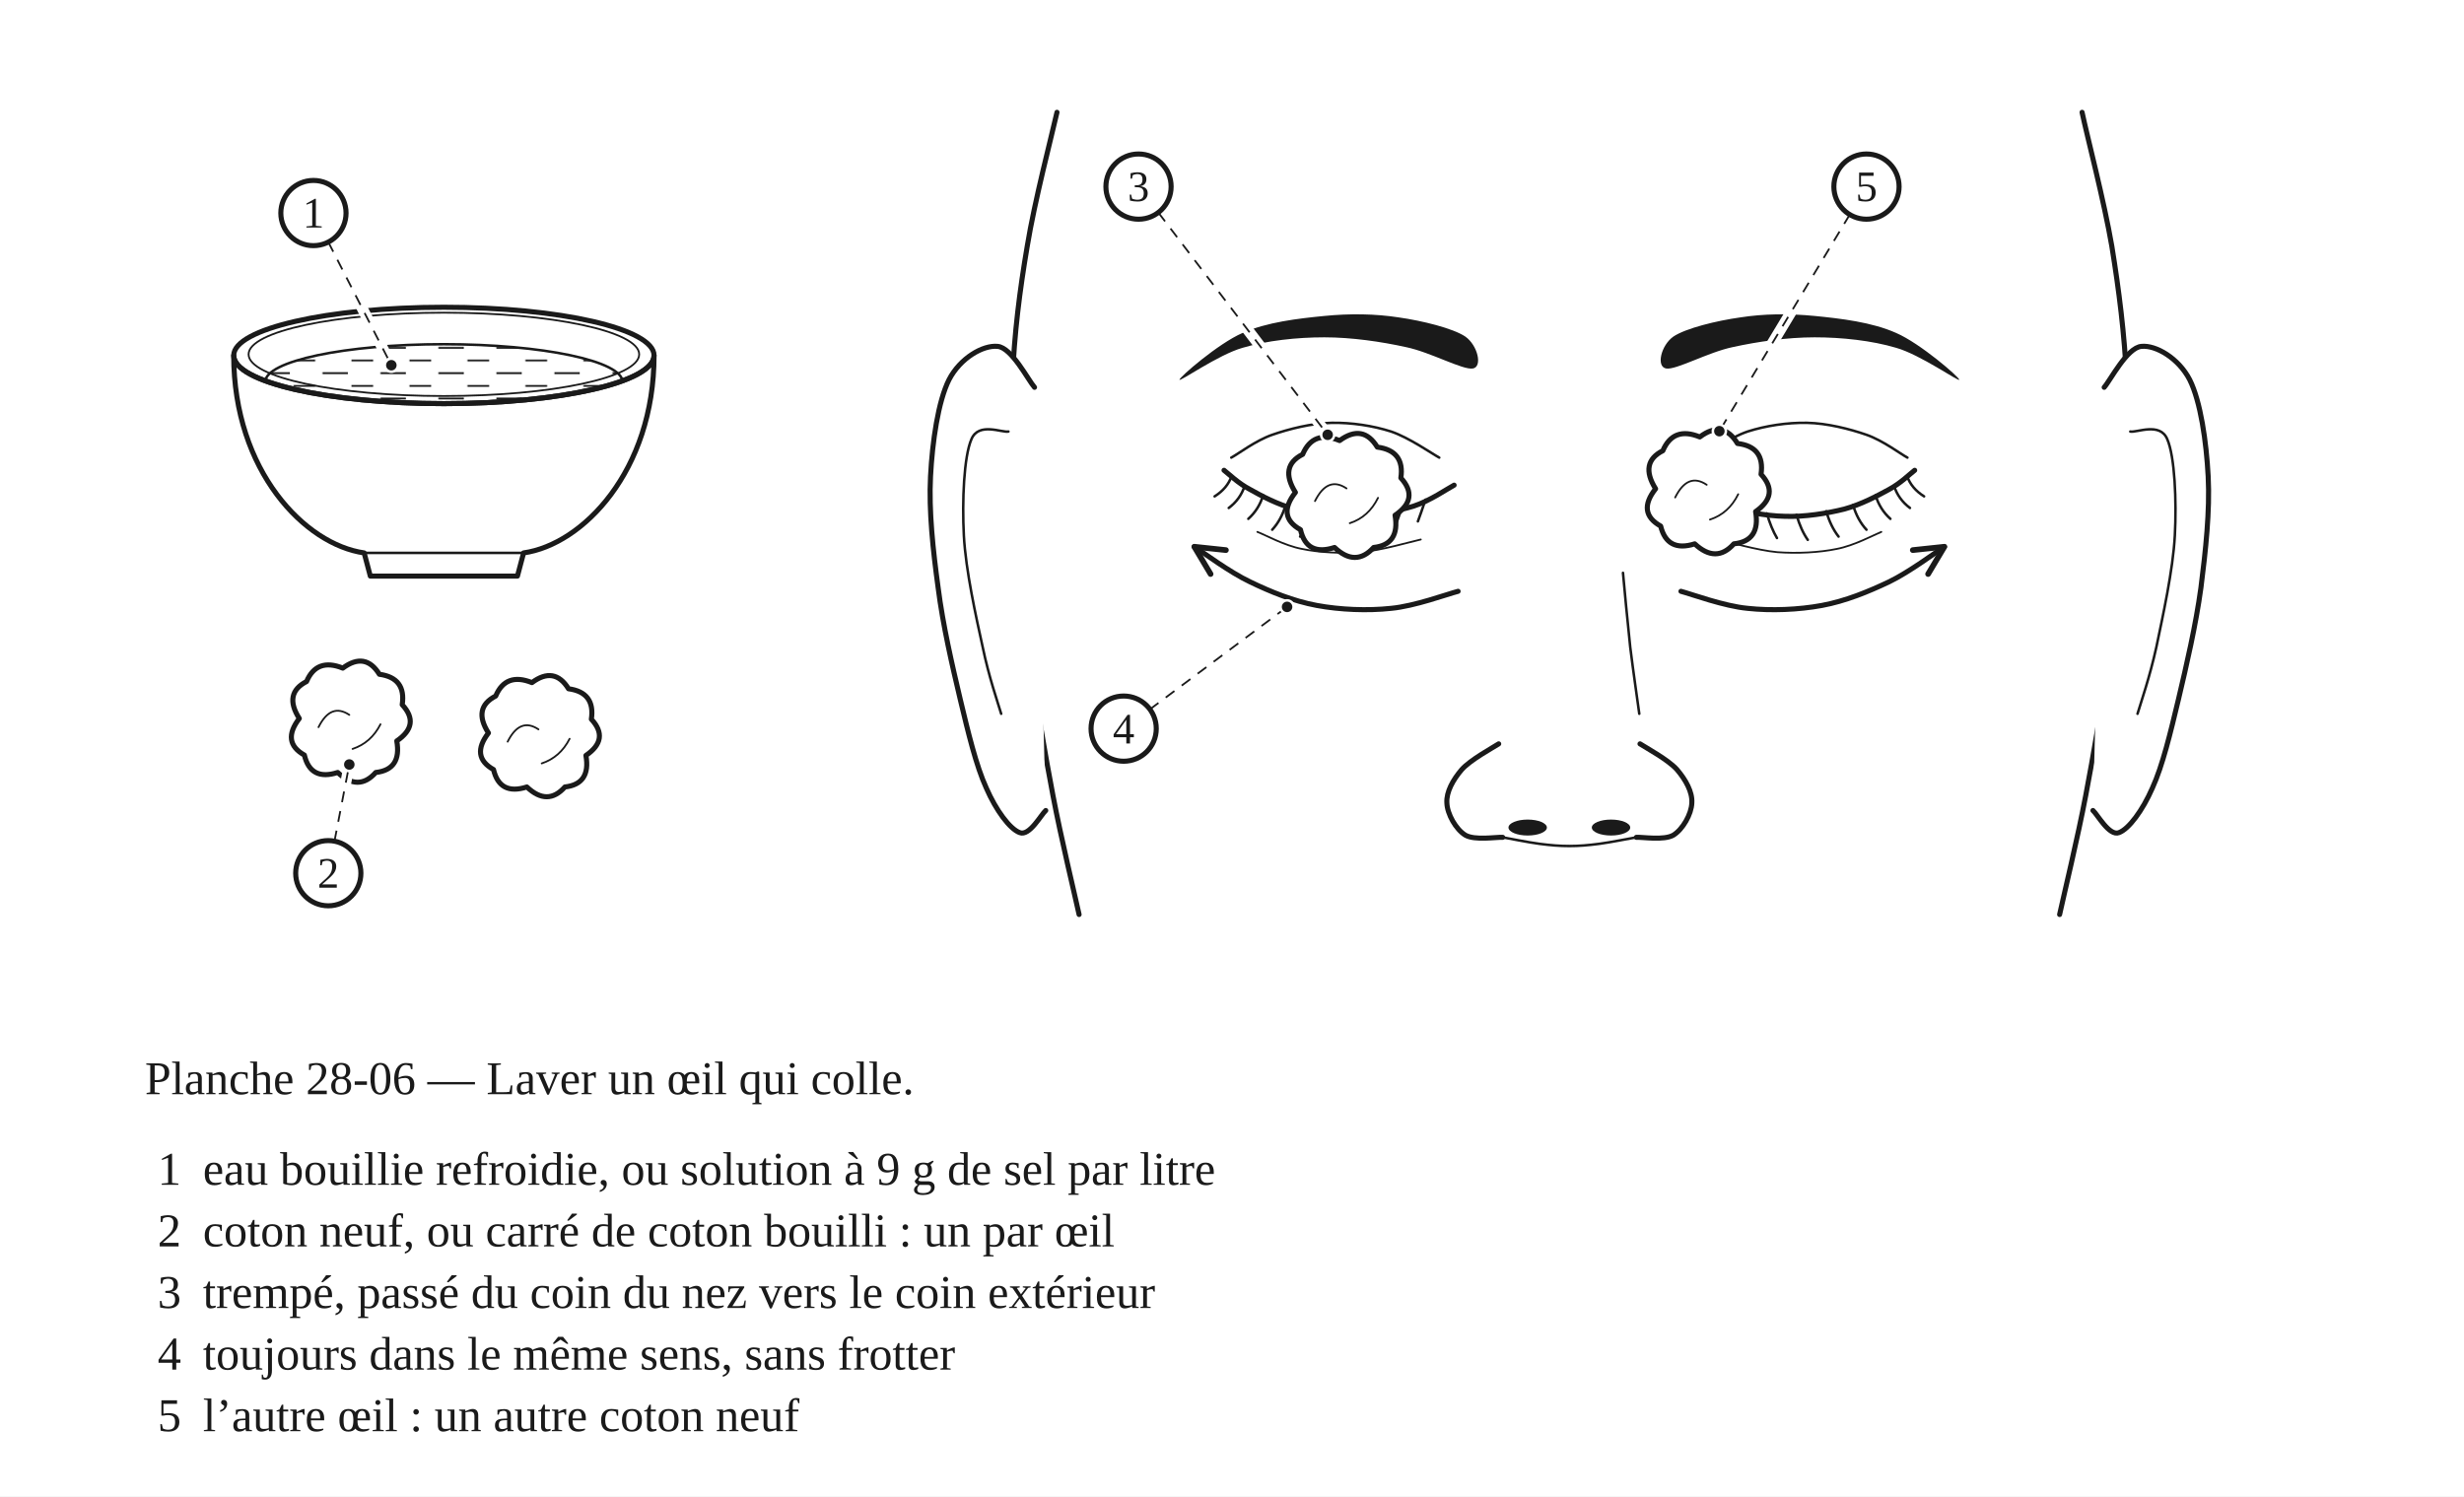
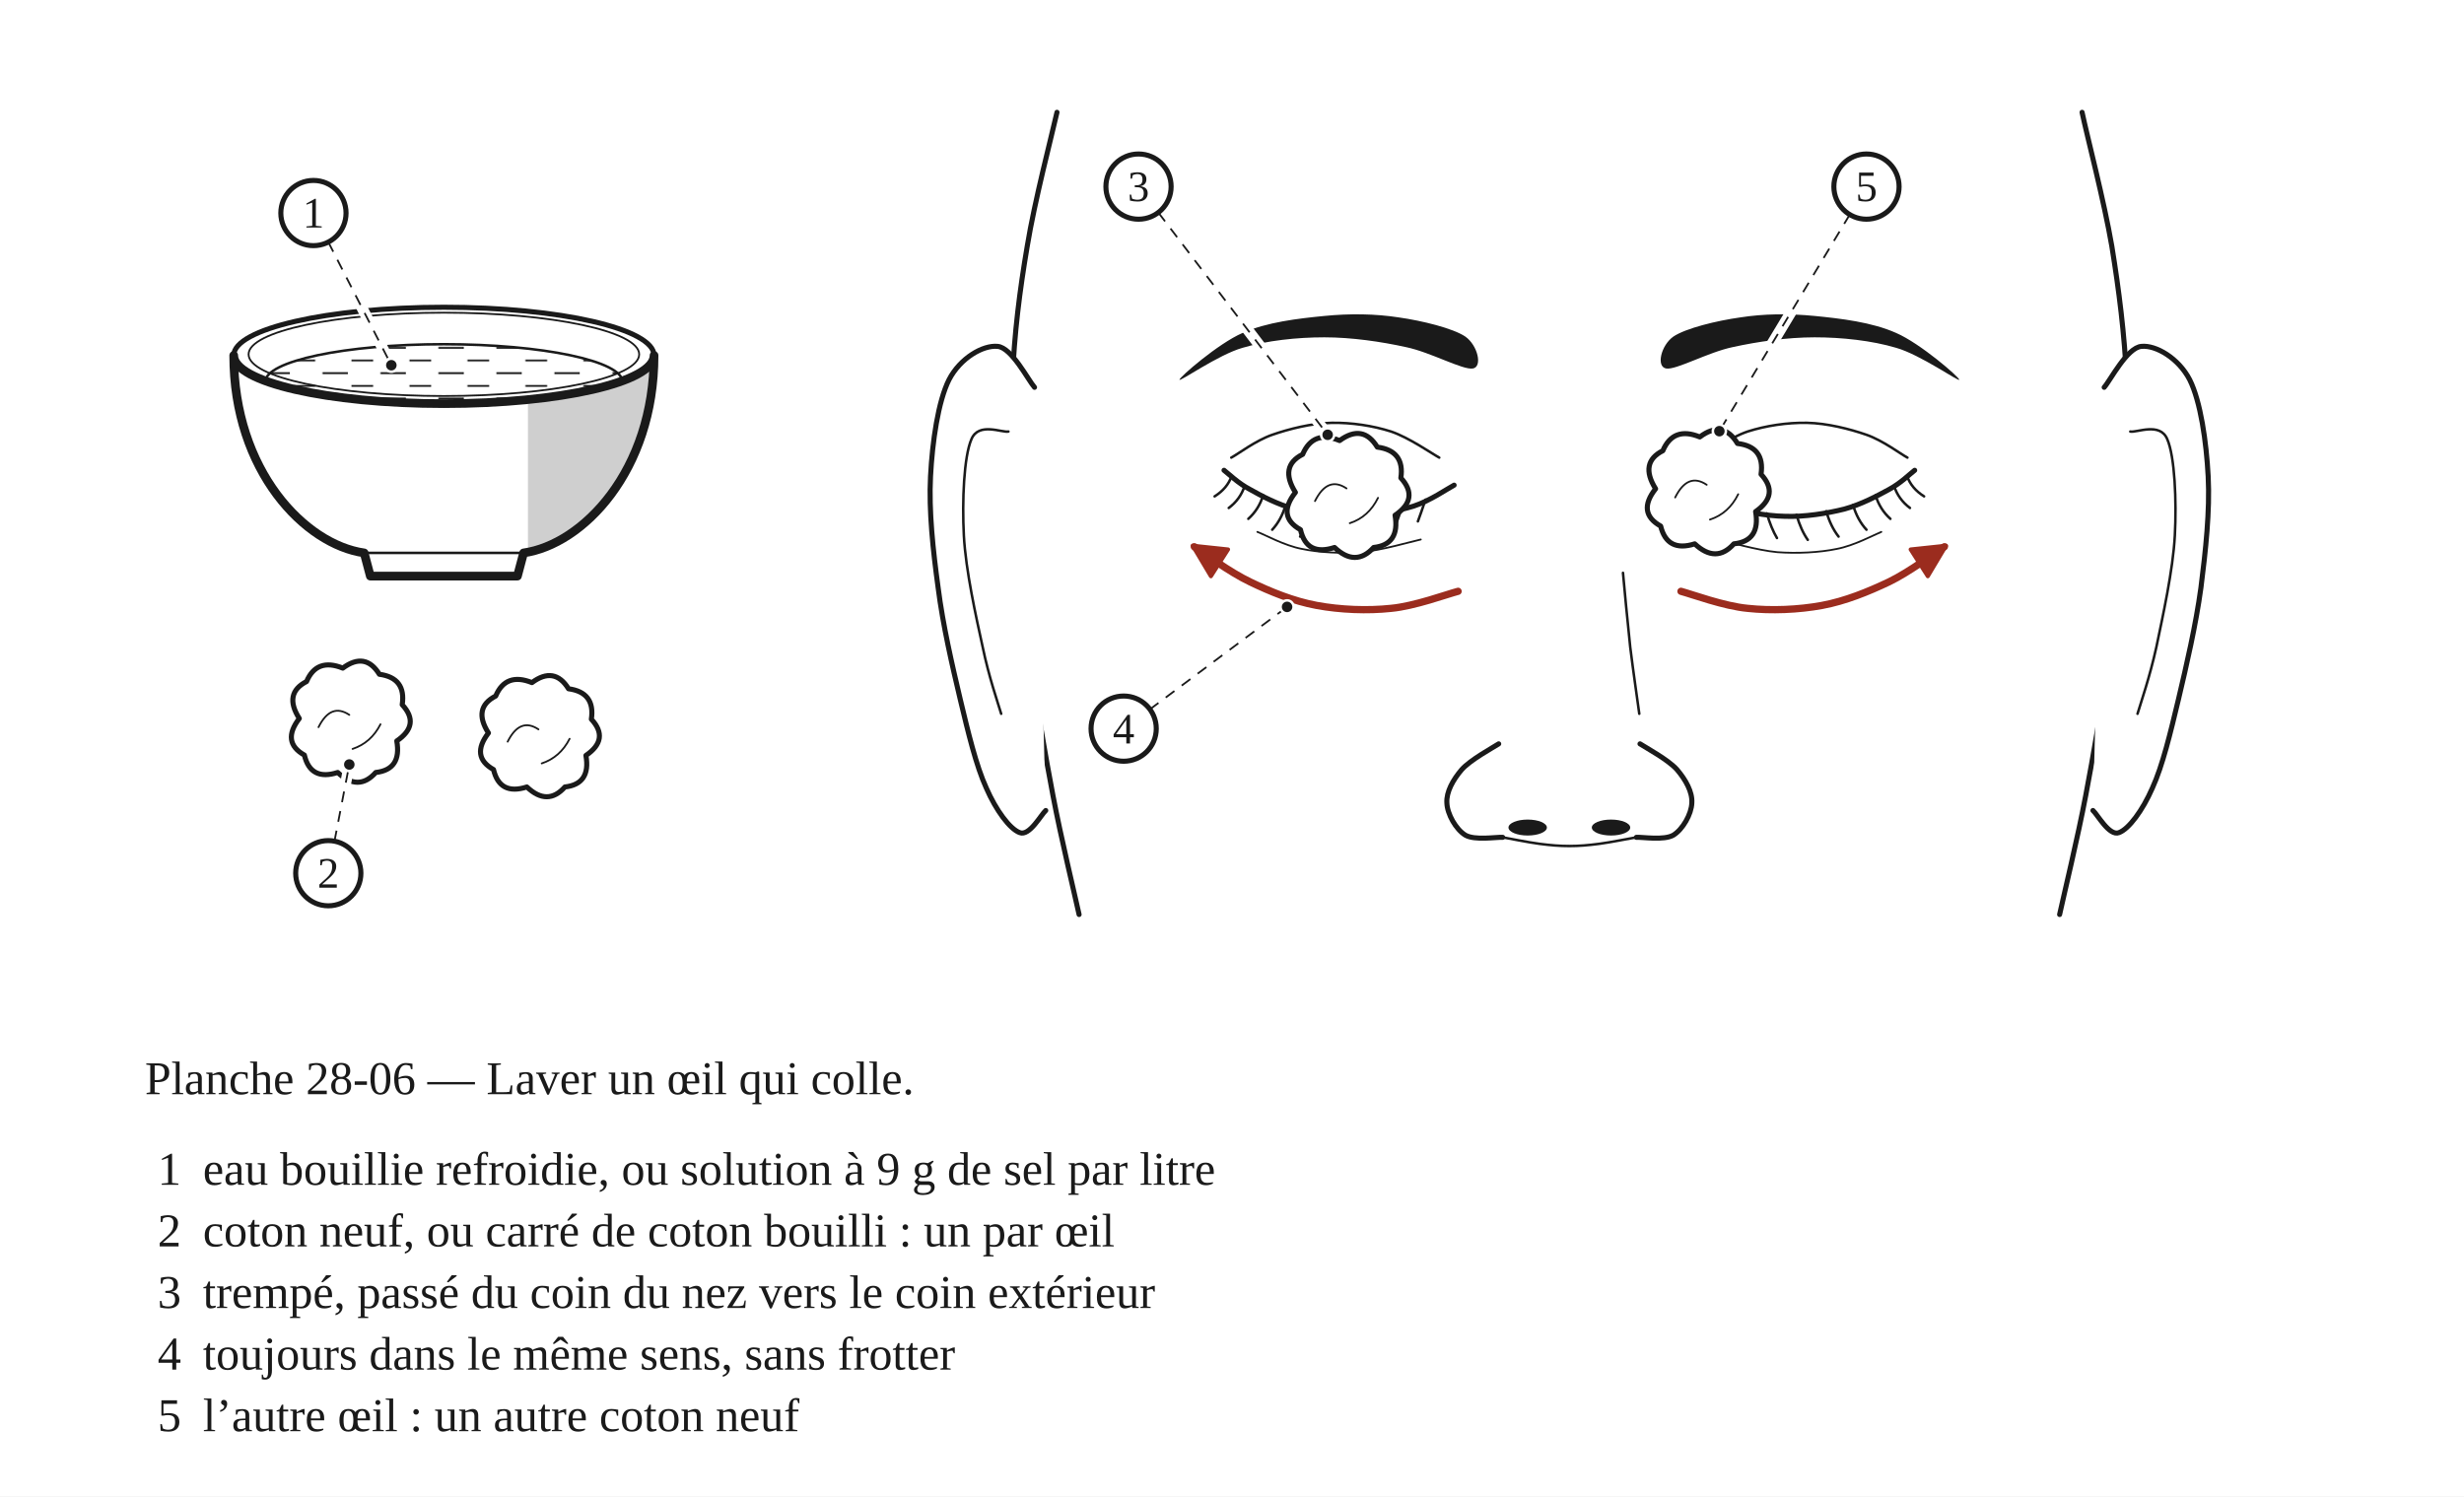
<svg xmlns="http://www.w3.org/2000/svg" width="680" height="413" viewBox="0 0 680 413" role="img">
  <defs>
    <pattern id="h-eau" width="16" height="7" patternUnits="userSpaceOnUse">
      <line x1="1" y1="2" x2="8" y2="2" stroke="#1A1A1A" stroke-width="0.5" />
      <line x1="9" y1="5.5" x2="15" y2="5.5" stroke="#1A1A1A" stroke-width="0.5" />
    </pattern>
-     <marker id="fl" viewBox="0 0 10 10" refX="9" refY="5" markerWidth="7" markerHeight="7" orient="auto-start-reverse">
-       <path d="M1 1 L9 5 L1 9" fill="none" stroke="#1A1A1A" stroke-width="1.6" stroke-linecap="round" stroke-linejoin="round" />
+     <marker id="fl-r" viewBox="0 0 10 10" refX="8.5" refY="5" markerWidth="5.5" markerHeight="5.5" orient="auto-start-reverse">
+       <path d="M1 1 L9 5 L1 9 Z" fill="#9B2C1E" stroke="#9B2C1E" stroke-width="1" stroke-linejoin="round" />
    </marker>
  </defs>
  <rect x="0" y="0" width="680" height="413" fill="#FFFFFF" />
  <g transform="translate(40 24)" data-vue="bol">
    <ellipse cx="82.5" cy="81.4" rx="49.3" ry="10.4" fill="url(#h-eau)" stroke="#1A1A1A" stroke-width="0.7" stroke-linejoin="round" />
    <path d="M 24.5 74.1 C 24.5 106 44.2 126.3 60.5 128.6 L 62.2 135 L 102.8 135 L 104.5 128.6 C 120.8 126.3 140.5 106 140.5 74.1 A 58 13.3 0 0 1 24.5 74.1 Z" fill="#fff" stroke="#1A1A1A" stroke-width="1.4" stroke-linejoin="round" stroke-linecap="round" />
+     <clipPath id="ombre-bol-2806">
+       <path d="M 24.5 74.1 C 24.5 106 44.2 126.3 60.5 128.6 L 62.2 135 L 102.8 135 L 104.5 128.6 C 120.8 126.3 140.5 106 140.5 74.1 A 58 13.3 0 0 1 24.5 74.1 Z" fill="#FFFFFF" />
+     </clipPath>
+     <g clip-path="url(#ombre-bol-2806)">
+       <rect x="105.7" y="74.1" width="40.6" height="63.8" fill="#CFCFCF" stroke="none" />
+     </g>
+     <path d="M 24.5 74.1 C 24.5 106 44.2 126.3 60.5 128.6 L 62.2 135 L 102.8 135 L 104.5 128.6 C 120.8 126.3 140.5 106 140.5 74.1 A 58 13.3 0 0 1 24.5 74.1 Z" fill="none" stroke="#1A1A1A" stroke-width="2.4" stroke-linejoin="round" stroke-linecap="round" />
    <line x1="60.5" y1="128.6" x2="104.5" y2="128.6" fill="none" stroke="#1A1A1A" stroke-width="0.7" stroke-linejoin="round" stroke-linecap="round" />
    <ellipse cx="82.5" cy="74.1" rx="58" ry="13.3" fill="none" stroke="#1A1A1A" stroke-width="1.4" stroke-linejoin="round" stroke-linecap="round" />
    <ellipse cx="82.5" cy="73.8" rx="53.9" ry="11.5" fill="none" stroke="#1A1A1A" stroke-width="0.5" stroke-linejoin="round" stroke-linecap="round" />
    <path d="M 71 170.5 Q 76.1 176 69.5 180.5 Q 70.9 188.4 63.7 189.2 Q 58.9 194.6 53.2 189.2 Q 45.7 191.6 44 184.4 Q 37.6 180.8 42.6 174.3 Q 38.2 167.4 44.6 164.1 Q 47.4 157.5 54.6 160.4 Q 60.8 155.8 64.7 162.1 Q 72.1 163.1 71 170.5 Z" fill="#fff" stroke="#1A1A1A" stroke-width="1.4" stroke-linejoin="round" stroke-linecap="round" />
    <path d="M 47.9 176.7 q 3.4 -6.8 8.5 -3.4" fill="none" stroke="#1A1A1A" stroke-width="0.5" stroke-linejoin="round" stroke-linecap="round" />
    <path d="M 57.3 182.7 q 5.1 -1.7 7.7 -6.8" fill="none" stroke="#1A1A1A" stroke-width="0.5" stroke-linejoin="round" stroke-linecap="round" />
    <path d="M 123.2 174.5 Q 128.3 180 121.7 184.5 Q 123.1 192.4 115.9 193.2 Q 111.1 198.6 105.4 193.2 Q 97.9 195.6 96.2 188.4 Q 89.8 184.8 94.8 178.3 Q 90.4 171.4 96.8 168.1 Q 99.6 161.5 106.8 164.4 Q 113 159.8 116.9 166.1 Q 124.3 167.1 123.2 174.5 Z" fill="#fff" stroke="#1A1A1A" stroke-width="1.4" stroke-linejoin="round" stroke-linecap="round" />
    <path d="M 100.1 180.7 q 3.4 -6.8 8.5 -3.4" fill="none" stroke="#1A1A1A" stroke-width="0.5" stroke-linejoin="round" stroke-linecap="round" />
    <path d="M 109.5 186.7 q 5.1 -1.7 7.7 -6.8" fill="none" stroke="#1A1A1A" stroke-width="0.5" stroke-linejoin="round" stroke-linecap="round" />
  </g>
  <g transform="translate(227.1 24)" data-vue="visage">
    <path d="M 64.6 7 C 63.2 13.2 58.4 31.6 56.4 43.9 C 54.3 56.2 52.8 68.2 52.3 80.8 C 51.7 93.4 52.4 106.8 53.3 119.7 C 54.1 132.7 55.7 146.1 57.4 158.7 C 59.1 171.3 61.3 184 63.5 195.6 C 65.7 207.2 69.5 222.9 70.7 228.4" fill="none" stroke="#1A1A1A" stroke-width="1.4" stroke-linejoin="round" stroke-linecap="round" />
    <path d="M 58.4 82.9 C 56.7 81 52.1 71.9 48.2 71.6 C 44.2 71.2 37.9 74.8 34.8 80.8 C 31.8 86.8 30.2 97.9 29.7 107.5 C 29.2 117 30.4 128 31.8 138.2 C 33.1 148.5 35.7 159.7 37.9 169 C 40.1 178.2 42.3 187.4 45.1 193.5 C 47.8 199.7 51.6 204.8 54.3 205.8 C 57 206.9 60.3 200.7 61.5 199.7" fill="#fff" stroke="#1A1A1A" stroke-width="1.4" stroke-linejoin="round" stroke-linecap="round" />
    <path d="M 51.2 95.1 C 49.5 95.5 43 92.4 41 97.2 C 38.9 102 38.4 114.3 38.9 123.8 C 39.4 133.4 42.3 146.4 44.1 154.6 C 45.8 162.8 48.3 170 49.2 173" fill="none" stroke="#1A1A1A" stroke-width="0.7" stroke-linejoin="round" stroke-linecap="round" />
    <path d="M 179.4 77.7 C 176.6 78.2 167.7 73.2 160.9 71.8 C 154.1 70.3 145.9 69.1 138.4 69.1 C 130.8 69.1 122.5 70 115.8 72 C 109.1 73.9 98.4 81.5 98.4 80.8 C 98.4 80.1 109.1 70.8 115.8 67.9 C 122.5 64.9 131.2 63.9 138.4 63.2 C 145.5 62.5 152.4 62.6 158.9 63.6 C 165.3 64.5 173.9 66.6 177.3 68.9 C 180.7 71.3 182.1 77.2 179.4 77.7 Z" fill="#1A1A1A" stroke="none" />
    <path d="M 170.1 102.3 C 167.9 101.1 161.8 96.8 156.8 95.1 C 151.8 93.5 145.9 92.6 140.4 92.7 C 134.9 92.8 128.6 94.4 124 96 C 119.4 97.6 114.6 101.3 112.7 102.3" fill="none" stroke="#1A1A1A" stroke-width="0.7" stroke-linejoin="round" stroke-linecap="round" />
    <path d="M 174.2 109.9 C 172.3 110.9 167.6 114.2 163 115.7 C 158.3 117.1 152 118.4 146.6 118.5 C 141.1 118.7 134.9 117.7 130.2 116.5 C 125.4 115.2 121.1 112.9 117.9 111.1 C 114.6 109.4 111.9 106.7 110.7 105.8" fill="none" stroke="#1A1A1A" stroke-width="1.4" stroke-linejoin="round" stroke-linecap="round" />
    <path d="M 165 124.9 C 162.3 125.5 154.1 127.9 148.6 128.4 C 143.1 128.8 137 128.5 132.2 127.5 C 127.4 126.6 122 123.6 119.9 122.8" fill="none" stroke="#1A1A1A" stroke-width="0.5" stroke-linejoin="round" stroke-linecap="round" />
    <path d="M 166.3 113.9 q -1.2 3.6 -2.1 6" fill="none" stroke="#1A1A1A" stroke-width="0.7" stroke-linejoin="round" stroke-linecap="round" />
    <path d="M 159.7 116.2 q -1.2 3.9 -2.4 6.5" fill="none" stroke="#1A1A1A" stroke-width="0.7" stroke-linejoin="round" stroke-linecap="round" />
    <path d="M 151.5 117.7 q -1.2 4.1 -2.8 6.8" fill="none" stroke="#1A1A1A" stroke-width="0.7" stroke-linejoin="round" stroke-linecap="round" />
    <path d="M 143.3 118.1 q -1.2 4.2 -3.1 6.9" fill="none" stroke="#1A1A1A" stroke-width="0.7" stroke-linejoin="round" stroke-linecap="round" />
    <path d="M 135.1 117.1 q -1.2 4.2 -3.4 7" fill="none" stroke="#1A1A1A" stroke-width="0.7" stroke-linejoin="round" stroke-linecap="round" />
    <path d="M 127.7 115.4 q -1.2 4.1 -3.7 6.8" fill="none" stroke="#1A1A1A" stroke-width="0.7" stroke-linejoin="round" stroke-linecap="round" />
    <path d="M 121.5 112.7 q -1.2 3.9 -4.1 6.5" fill="none" stroke="#1A1A1A" stroke-width="0.7" stroke-linejoin="round" stroke-linecap="round" />
    <path d="M 116.4 110.1 q -1.2 3.7 -4.4 6.1" fill="none" stroke="#1A1A1A" stroke-width="0.7" stroke-linejoin="round" stroke-linecap="round" />
    <path d="M 112.8 107.4 q -1.2 3.4 -4.7 5.6" fill="none" stroke="#1A1A1A" stroke-width="0.7" stroke-linejoin="round" stroke-linecap="round" />
    <path d="M 186.5 181.3 C 184.8 182.4 178.7 185.7 176.3 188.4 C 173.9 191.2 172 194.6 172.2 197.6 C 172.3 200.7 174.7 204.9 177.3 206.5 C 179.9 208 185.8 207 187.6 207.1" fill="none" stroke="#1A1A1A" stroke-width="1.4" stroke-linejoin="round" stroke-linecap="round" />
    <ellipse cx="194.5" cy="204.4" rx="5.3" ry="2.2" fill="#1A1A1A" stroke="none" />
    <path d="M 347.5 7 C 348.8 13.2 353.6 31.6 355.7 43.9 C 357.7 56.2 359.2 68.2 359.8 80.8 C 360.3 93.4 359.6 106.8 358.7 119.7 C 357.9 132.7 356.3 146.1 354.6 158.7 C 352.9 171.3 350.7 184 348.5 195.6 C 346.3 207.2 342.5 222.9 341.3 228.4" fill="none" stroke="#1A1A1A" stroke-width="1.4" stroke-linejoin="round" stroke-linecap="round" />
    <path d="M 353.6 82.9 C 355.3 81 359.9 71.9 363.9 71.6 C 367.8 71.2 374.1 74.8 377.2 80.8 C 380.2 86.8 381.8 97.9 382.3 107.5 C 382.8 117 381.6 128 380.3 138.2 C 378.9 148.5 376.3 159.7 374.1 169 C 371.9 178.2 369.7 187.4 366.9 193.5 C 364.2 199.7 360.4 204.8 357.7 205.8 C 355 206.9 351.7 200.7 350.5 199.7" fill="#fff" stroke="#1A1A1A" stroke-width="1.4" stroke-linejoin="round" stroke-linecap="round" />
    <path d="M 360.8 95.1 C 362.5 95.5 369 92.4 371 97.2 C 373.1 102 373.6 114.3 373.1 123.8 C 372.6 133.4 369.7 146.4 368 154.6 C 366.2 162.8 363.7 170 362.8 173" fill="none" stroke="#1A1A1A" stroke-width="0.7" stroke-linejoin="round" stroke-linecap="round" />
    <path d="M 232.7 77.7 C 235.4 78.2 244.3 73.2 251.1 71.8 C 257.9 70.3 266.1 69.1 273.7 69.1 C 281.2 69.1 289.5 70 296.2 72 C 302.9 73.9 313.6 81.5 313.6 80.8 C 313.6 80.1 302.9 70.8 296.2 67.9 C 289.5 64.9 280.8 63.9 273.7 63.2 C 266.5 62.5 259.6 62.6 253.2 63.6 C 246.7 64.5 238.1 66.6 234.7 68.9 C 231.3 71.3 229.9 77.2 232.7 77.7 Z" fill="#1A1A1A" stroke="none" />
    <path d="M 241.9 102.3 C 244.1 101.1 250.2 96.8 255.2 95.1 C 260.2 93.5 266.1 92.6 271.6 92.7 C 277.1 92.8 283.4 94.4 288 96 C 292.6 97.6 297.4 101.3 299.3 102.3" fill="none" stroke="#1A1A1A" stroke-width="0.7" stroke-linejoin="round" stroke-linecap="round" />
    <path d="M 237.8 109.9 C 239.7 110.9 244.4 114.2 249.1 115.7 C 253.7 117.1 260 118.4 265.5 118.5 C 270.9 118.7 277.1 117.7 281.9 116.5 C 286.6 115.2 290.9 112.9 294.2 111.1 C 297.4 109.4 300.1 106.7 301.3 105.8" fill="none" stroke="#1A1A1A" stroke-width="1.4" stroke-linejoin="round" stroke-linecap="round" />
    <path d="M 247 124.9 C 249.7 125.5 257.9 127.9 263.4 128.4 C 268.9 128.8 275 128.5 279.8 127.5 C 284.6 126.6 290.1 123.6 292.1 122.8" fill="none" stroke="#1A1A1A" stroke-width="0.5" stroke-linejoin="round" stroke-linecap="round" />
    <path d="M 245.7 113.9 q 1.2 3.6 2.1 6" fill="none" stroke="#1A1A1A" stroke-width="0.7" stroke-linejoin="round" stroke-linecap="round" />
    <path d="M 252.3 116.2 q 1.2 3.9 2.4 6.5" fill="none" stroke="#1A1A1A" stroke-width="0.7" stroke-linejoin="round" stroke-linecap="round" />
    <path d="M 260.5 117.7 q 1.2 4.1 2.8 6.8" fill="none" stroke="#1A1A1A" stroke-width="0.7" stroke-linejoin="round" stroke-linecap="round" />
    <path d="M 268.7 118.1 q 1.2 4.2 3.1 6.9" fill="none" stroke="#1A1A1A" stroke-width="0.7" stroke-linejoin="round" stroke-linecap="round" />
    <path d="M 276.9 117.1 q 1.2 4.2 3.4 7" fill="none" stroke="#1A1A1A" stroke-width="0.7" stroke-linejoin="round" stroke-linecap="round" />
    <path d="M 284.3 115.4 q 1.2 4.1 3.7 6.8" fill="none" stroke="#1A1A1A" stroke-width="0.7" stroke-linejoin="round" stroke-linecap="round" />
    <path d="M 290.5 112.7 q 1.2 3.9 4.1 6.5" fill="none" stroke="#1A1A1A" stroke-width="0.7" stroke-linejoin="round" stroke-linecap="round" />
    <path d="M 295.6 110.1 q 1.2 3.7 4.4 6.1" fill="none" stroke="#1A1A1A" stroke-width="0.7" stroke-linejoin="round" stroke-linecap="round" />
    <path d="M 299.2 107.4 q 1.2 3.4 4.7 5.6" fill="none" stroke="#1A1A1A" stroke-width="0.7" stroke-linejoin="round" stroke-linecap="round" />
    <path d="M 225.5 181.3 C 227.2 182.4 233.3 185.7 235.7 188.4 C 238.1 191.2 240 194.6 239.8 197.6 C 239.7 200.7 237.3 204.9 234.7 206.5 C 232.1 208 226.2 207 224.5 207.1" fill="none" stroke="#1A1A1A" stroke-width="1.4" stroke-linejoin="round" stroke-linecap="round" />
    <ellipse cx="217.5" cy="204.4" rx="5.3" ry="2.2" fill="#1A1A1A" stroke="none" />
    <path d="M 220.8 134.1 C 221.1 137.5 222.1 148.1 222.8 154.6 C 223.6 161.1 224.9 170 225.3 173" fill="none" stroke="#1A1A1A" stroke-width="0.7" stroke-linejoin="round" stroke-linecap="round" />
    <path d="M 187.6 207.1 C 189.3 207.4 194.7 208.5 197.8 208.9 C 200.9 209.3 203.3 209.5 206 209.5 C 208.7 209.5 211.1 209.3 214.2 208.9 C 217.3 208.5 222.7 207.4 224.5 207.1" fill="none" stroke="#1A1A1A" stroke-width="0.7" stroke-linejoin="round" stroke-linecap="round" />
-     <path d="M 175.3 139.2 C 172.2 140 163.3 143.3 156.8 143.9 C 150.3 144.6 142.8 144.3 136.3 143.1 C 129.8 141.9 123.5 139.3 117.9 136.6 C 112.2 133.9 105 128.5 102.5 126.9" fill="none" stroke="#1A1A1A" stroke-width="1.4" stroke-linejoin="round" stroke-linecap="round" marker-end="url(#fl)" />
-     <path d="M 236.8 139.2 C 239.8 140 248.7 143.3 255.2 143.9 C 261.7 144.6 269.2 144.3 275.7 143.1 C 282.2 141.9 288.5 139.3 294.2 136.6 C 299.8 133.9 307 128.5 309.5 126.9" fill="none" stroke="#1A1A1A" stroke-width="1.4" stroke-linejoin="round" stroke-linecap="round" marker-end="url(#fl)" />
+     <path d="M 175.3 139.2 C 172.2 140 163.3 143.3 156.8 143.9 C 150.3 144.6 142.8 144.3 136.3 143.1 C 129.8 141.9 123.5 139.3 117.9 136.6 C 112.2 133.9 105 128.5 102.5 126.9" fill="none" stroke="#9B2C1E" stroke-width="2" stroke-linejoin="round" stroke-linecap="round" marker-end="url(#fl-r)" />
+     <path d="M 236.8 139.2 C 239.8 140 248.7 143.3 255.2 143.9 C 261.7 144.6 269.2 144.3 275.7 143.1 C 282.2 141.9 288.5 139.3 294.2 136.6 C 299.8 133.9 307 128.5 309.5 126.9" fill="none" stroke="#9B2C1E" stroke-width="2" stroke-linejoin="round" stroke-linecap="round" marker-end="url(#fl-r)" />
    <path d="M 159.5 107.9 Q 164.7 113.6 157.9 118.2 Q 159.3 126.3 152 127.1 Q 147 132.6 141.2 127.1 Q 133.5 129.6 131.8 122.2 Q 125.2 118.5 130.4 111.9 Q 125.9 104.7 132.4 101.4 Q 135.3 94.6 142.6 97.6 Q 149 92.9 153 99.4 Q 160.6 100.4 159.5 107.9 Z" fill="#fff" stroke="#1A1A1A" stroke-width="1.4" stroke-linejoin="round" stroke-linecap="round" />
    <path d="M 135.8 114.3 q 3.5 -7 8.7 -3.5" fill="none" stroke="#1A1A1A" stroke-width="0.5" stroke-linejoin="round" stroke-linecap="round" />
    <path d="M 145.4 120.4 q 5.2 -1.7 7.8 -7" fill="none" stroke="#1A1A1A" stroke-width="0.5" stroke-linejoin="round" stroke-linecap="round" />
    <path d="M 258.9 106.9 Q 264.1 112.5 257.4 117.2 Q 258.8 125.3 251.4 126.1 Q 246.5 131.6 240.6 126.1 Q 233 128.5 231.2 121.2 Q 224.6 117.5 229.8 110.9 Q 225.3 103.7 231.8 100.4 Q 234.7 93.6 242 96.6 Q 248.4 91.8 252.4 98.4 Q 260 99.3 258.9 106.9 Z" fill="#fff" stroke="#1A1A1A" stroke-width="1.4" stroke-linejoin="round" stroke-linecap="round" />
    <path d="M 235.2 113.3 q 3.5 -7 8.7 -3.5" fill="none" stroke="#1A1A1A" stroke-width="0.5" stroke-linejoin="round" stroke-linecap="round" />
    <path d="M 244.8 119.4 q 5.2 -1.7 7.8 -7" fill="none" stroke="#1A1A1A" stroke-width="0.5" stroke-linejoin="round" stroke-linecap="round" />
  </g>
  <line x1="90.6" y1="66.8" x2="108" y2="100.8" fill="none" stroke="#FFFFFF" stroke-width="3" stroke-linecap="round" />
  <line x1="90.6" y1="66.8" x2="108" y2="100.8" fill="none" stroke="#1A1A1A" stroke-width="0.5" stroke-dasharray="3 2.5" />
  <circle cx="108" cy="100.8" r="1.8" fill="#1A1A1A" stroke="#FFFFFF" stroke-width="0.7" />
  <circle cx="86.5" cy="58.8" r="9" fill="#FFFFFF" stroke="#1A1A1A" stroke-width="1.4" data-vue="bol" />
  <text x="86.5" y="62.8" text-anchor="middle" font-family="Georgia, 'Times New Roman', serif" font-size="12" fill="#1A1A1A">1</text>
  <line x1="92.3" y1="232.2" x2="96.4" y2="211" fill="none" stroke="#FFFFFF" stroke-width="3" stroke-linecap="round" />
  <line x1="92.3" y1="232.2" x2="96.4" y2="211" fill="none" stroke="#1A1A1A" stroke-width="0.5" stroke-dasharray="3 2.5" />
  <circle cx="96.4" cy="211" r="1.8" fill="#1A1A1A" stroke="#FFFFFF" stroke-width="0.7" />
  <circle cx="90.6" cy="241" r="9" fill="#FFFFFF" stroke="#1A1A1A" stroke-width="1.4" data-vue="bol" />
  <text x="90.6" y="245" text-anchor="middle" font-family="Georgia, 'Times New Roman', serif" font-size="12" fill="#1A1A1A">2</text>
  <line x1="319.7" y1="58.7" x2="366.4" y2="120" fill="none" stroke="#FFFFFF" stroke-width="3" stroke-linecap="round" />
  <line x1="319.7" y1="58.7" x2="366.4" y2="120" fill="none" stroke="#1A1A1A" stroke-width="0.5" stroke-dasharray="3 2.5" />
  <circle cx="366.4" cy="120" r="1.8" fill="#1A1A1A" stroke="#FFFFFF" stroke-width="0.7" />
  <circle cx="314.2" cy="51.5" r="9" fill="#FFFFFF" stroke="#1A1A1A" stroke-width="1.4" data-vue="visage" />
  <text x="314.2" y="55.5" text-anchor="middle" font-family="Georgia, 'Times New Roman', serif" font-size="12" fill="#1A1A1A">3</text>
  <line x1="317.3" y1="195.8" x2="355.2" y2="167.5" fill="none" stroke="#FFFFFF" stroke-width="3" stroke-linecap="round" />
  <line x1="317.3" y1="195.8" x2="355.2" y2="167.5" fill="none" stroke="#1A1A1A" stroke-width="0.5" stroke-dasharray="3 2.5" />
  <circle cx="355.2" cy="167.5" r="1.8" fill="#1A1A1A" stroke="#FFFFFF" stroke-width="0.7" />
  <circle cx="310.1" cy="201.1" r="9" fill="#FFFFFF" stroke="#1A1A1A" stroke-width="1.4" data-vue="visage" />
  <text x="310.1" y="205.2" text-anchor="middle" font-family="Georgia, 'Times New Roman', serif" font-size="12" fill="#1A1A1A">4</text>
  <line x1="510.5" y1="59.2" x2="474.5" y2="119" fill="none" stroke="#FFFFFF" stroke-width="3" stroke-linecap="round" />
  <line x1="510.5" y1="59.2" x2="474.5" y2="119" fill="none" stroke="#1A1A1A" stroke-width="0.5" stroke-dasharray="3 2.5" />
  <circle cx="474.5" cy="119" r="1.8" fill="#1A1A1A" stroke="#FFFFFF" stroke-width="0.7" />
  <circle cx="515.1" cy="51.5" r="9" fill="#FFFFFF" stroke="#1A1A1A" stroke-width="1.4" data-vue="visage" />
  <text x="515.1" y="55.5" text-anchor="middle" font-family="Georgia, 'Times New Roman', serif" font-size="12" fill="#1A1A1A">5</text>
  <text x="40" y="302" font-family="Georgia, 'Times New Roman', serif" font-size="13" fill="#1A1A1A">Planche 28-06 — Laver un œil qui colle.</text>
  <text x="50" y="327" text-anchor="end" font-family="Georgia, 'Times New Roman', serif" font-size="13" fill="#1A1A1A">1</text>
  <text x="56" y="327" font-family="Georgia, 'Times New Roman', serif" font-size="13" fill="#1A1A1A">eau bouillie refroidie, ou solution à 9 g de sel par litre</text>
  <text x="50" y="344" text-anchor="end" font-family="Georgia, 'Times New Roman', serif" font-size="13" fill="#1A1A1A">2</text>
  <text x="56" y="344" font-family="Georgia, 'Times New Roman', serif" font-size="13" fill="#1A1A1A">coton neuf, ou carré de coton bouilli : un par œil</text>
  <text x="50" y="361" text-anchor="end" font-family="Georgia, 'Times New Roman', serif" font-size="13" fill="#1A1A1A">3</text>
  <text x="56" y="361" font-family="Georgia, 'Times New Roman', serif" font-size="13" fill="#1A1A1A">trempé, passé du coin du nez vers le coin extérieur</text>
  <text x="50" y="378" text-anchor="end" font-family="Georgia, 'Times New Roman', serif" font-size="13" fill="#1A1A1A">4</text>
  <text x="56" y="378" font-family="Georgia, 'Times New Roman', serif" font-size="13" fill="#1A1A1A">toujours dans le même sens, sans frotter</text>
  <text x="50" y="395" text-anchor="end" font-family="Georgia, 'Times New Roman', serif" font-size="13" fill="#1A1A1A">5</text>
  <text x="56" y="395" font-family="Georgia, 'Times New Roman', serif" font-size="13" fill="#1A1A1A">l’autre œil : un autre coton neuf</text>
</svg>
